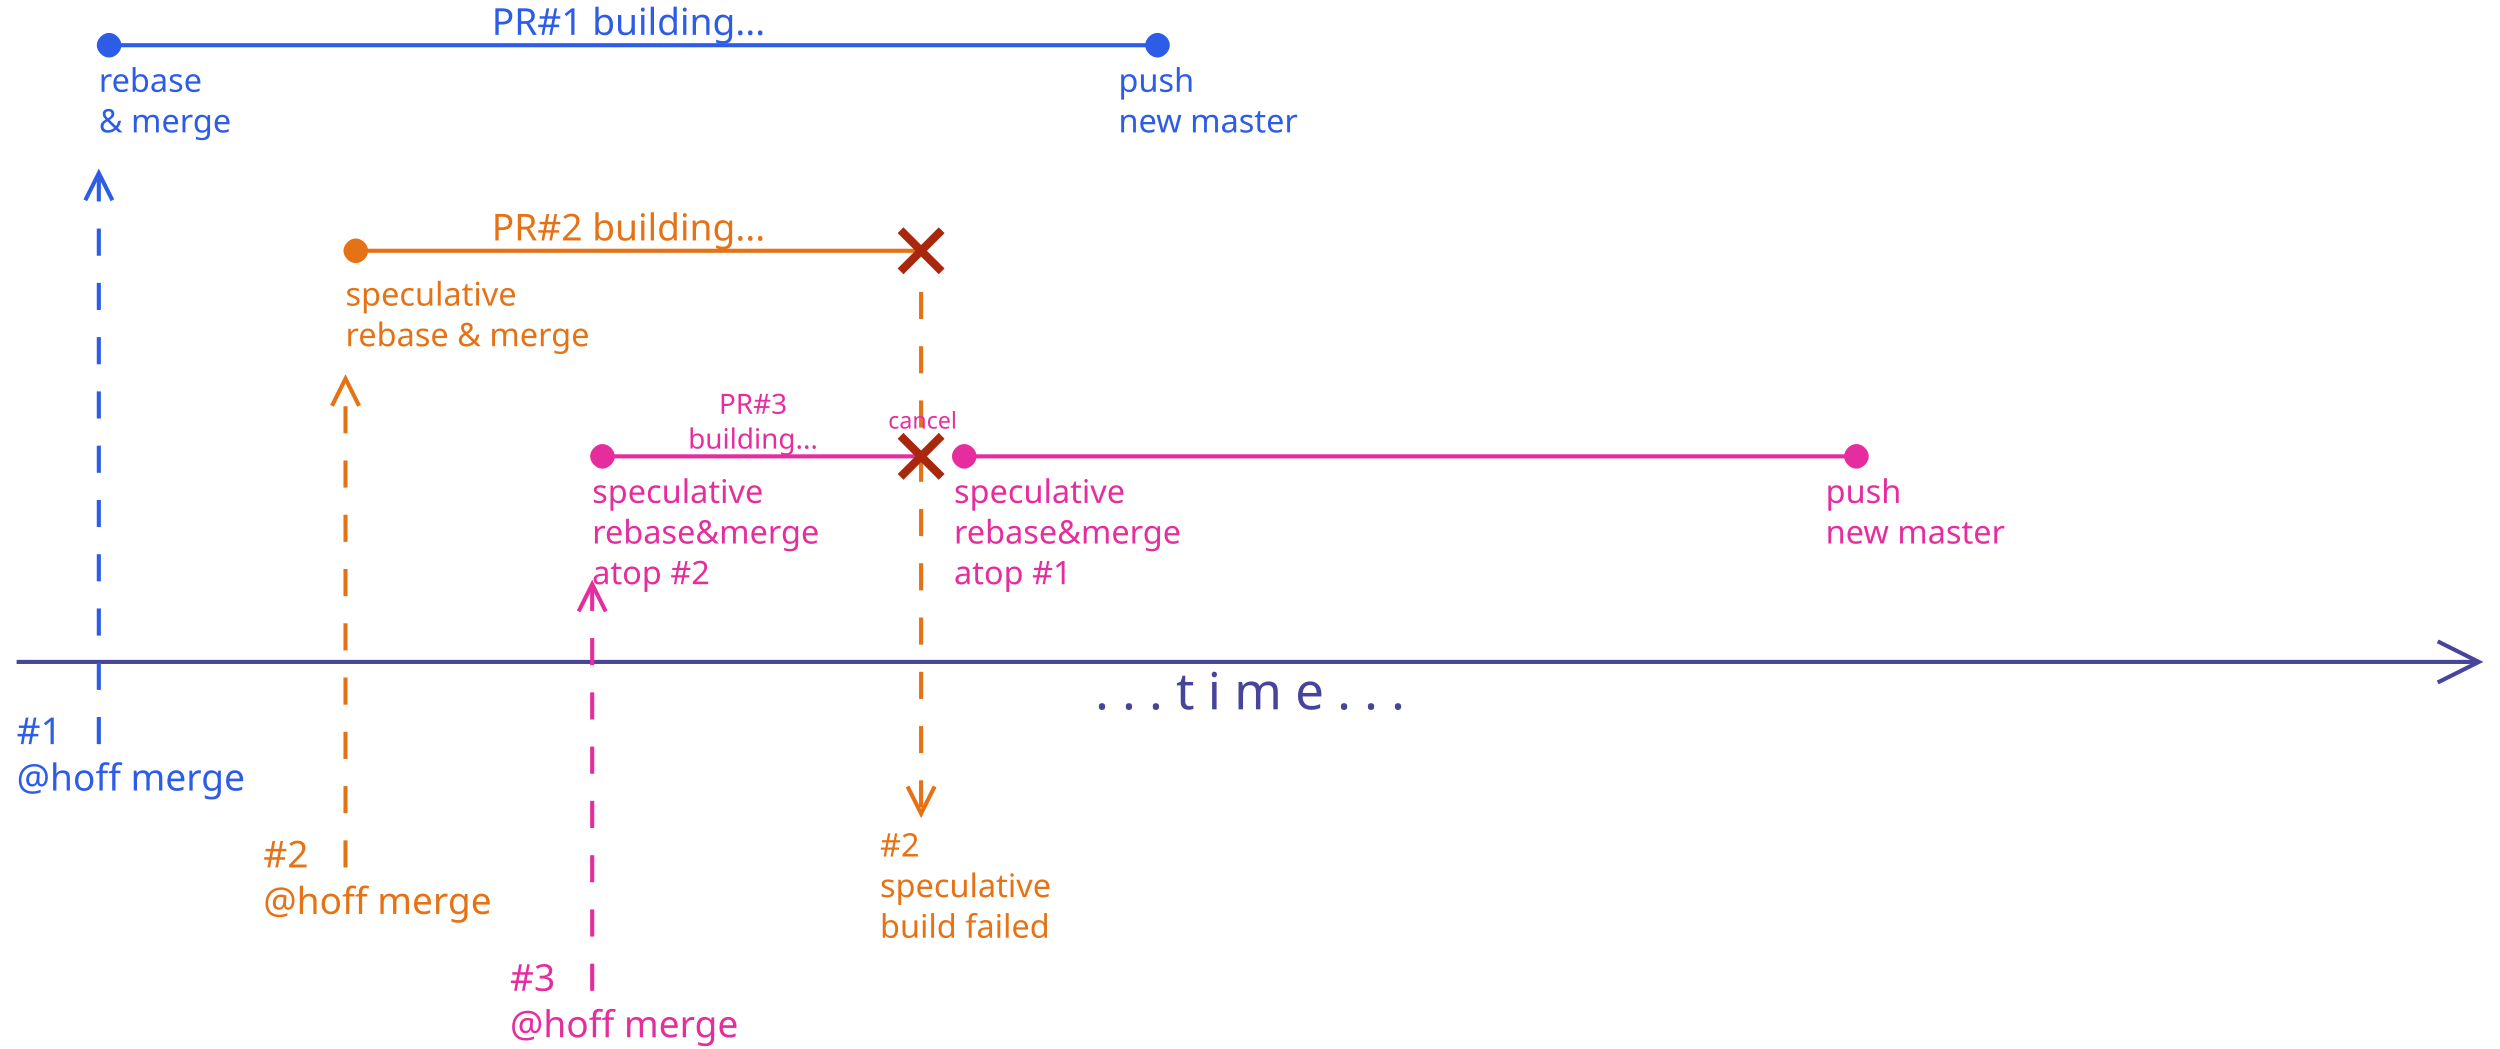
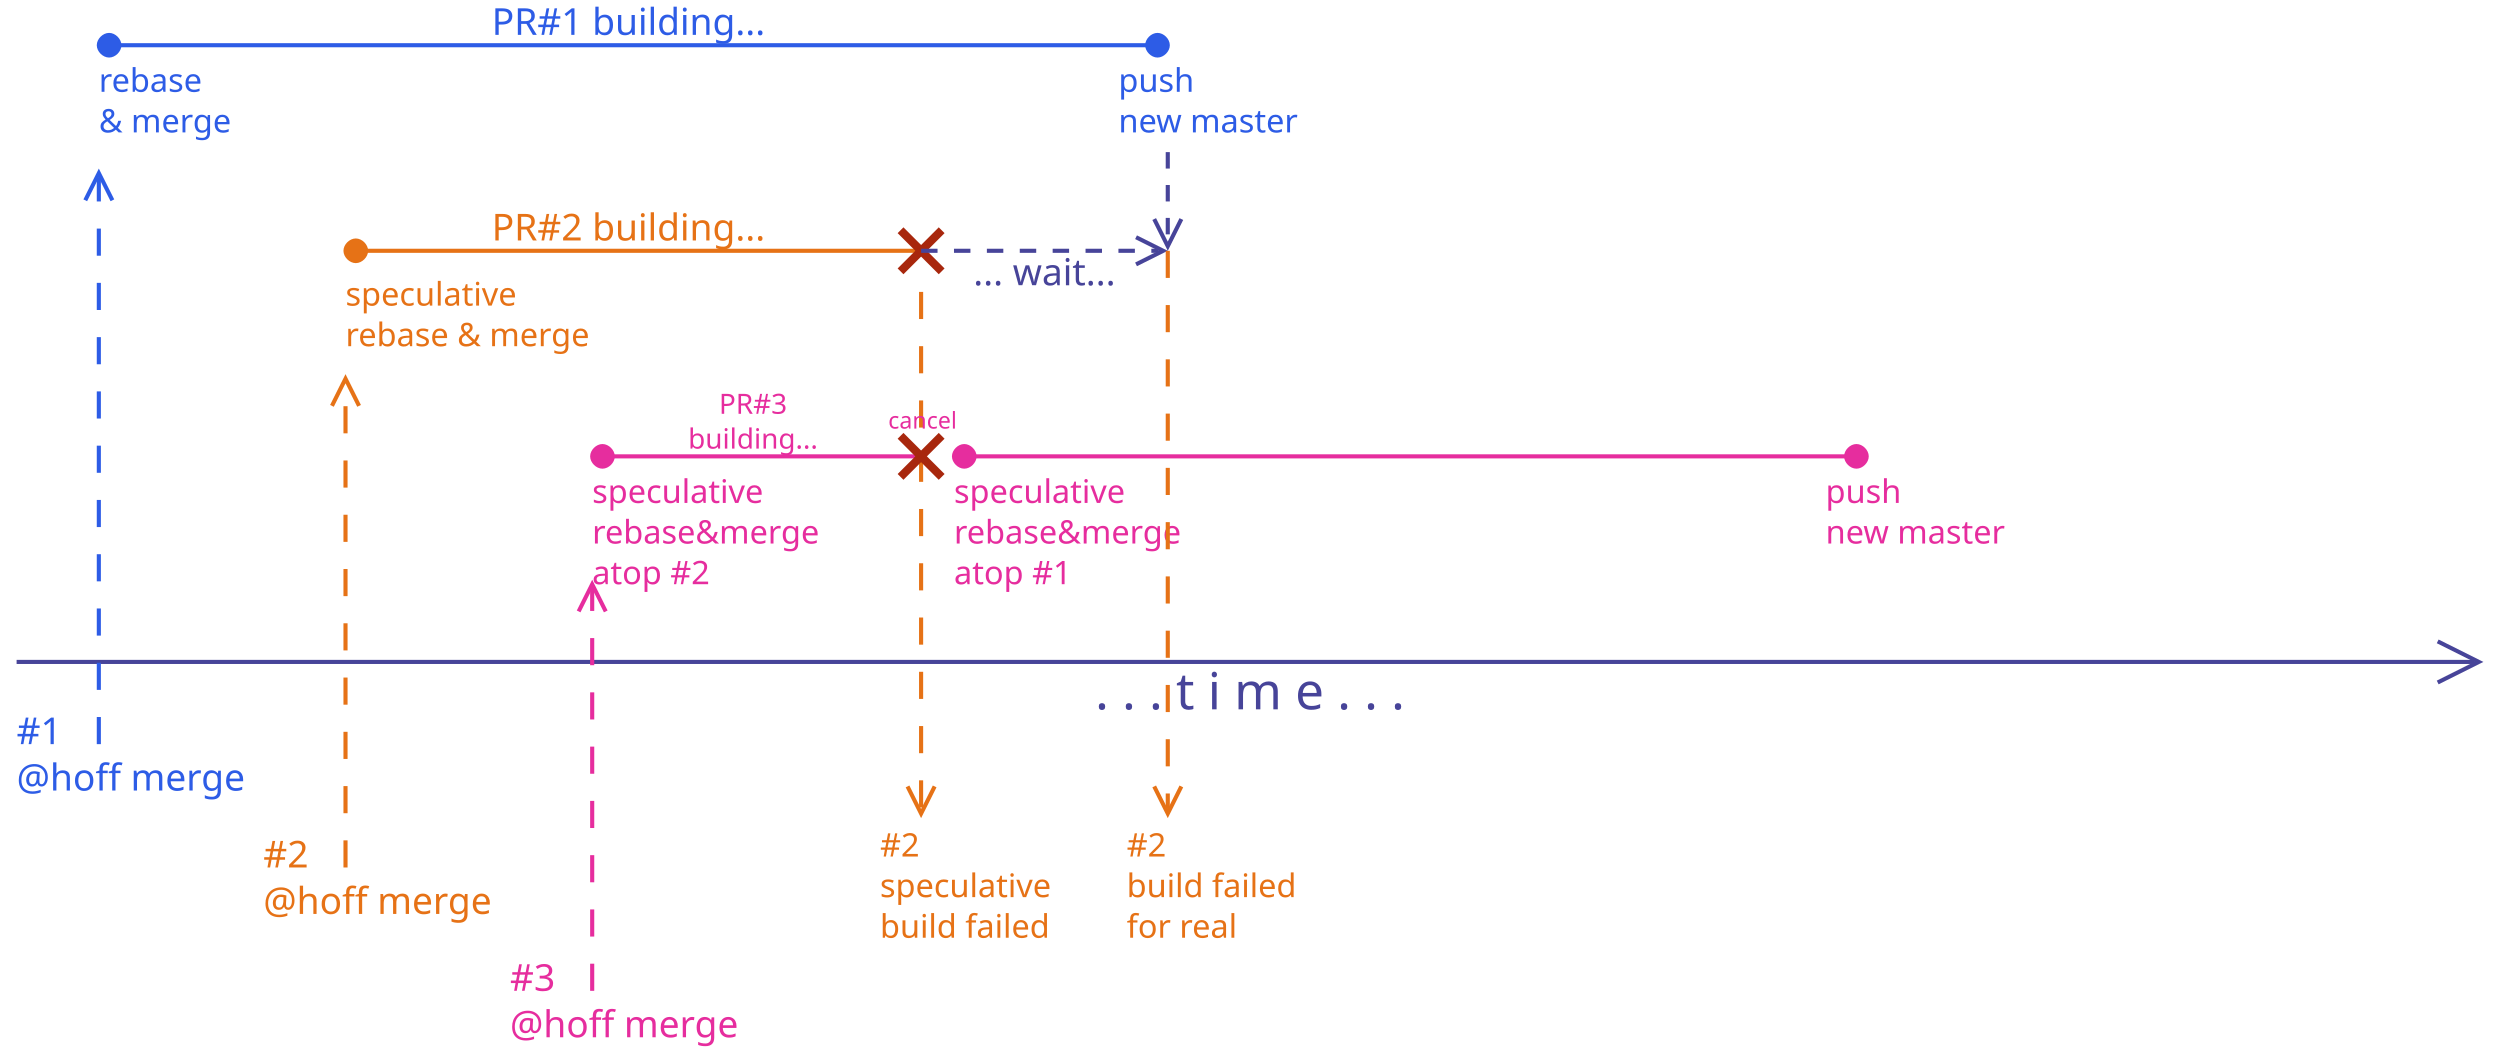
<svg xmlns="http://www.w3.org/2000/svg" width="31cm" height="13cm" viewBox="-1 9 602 255">
  <g id="Background">
    <text font-size="9.031" style="fill: #2d5ce6; fill-opacity: 1; stroke: none;text-anchor:middle;font-family:sans-serif;font-style:normal;font-weight:normal" x="150" y="17.482">
      <tspan x="150" y="17.482">PR#1 building...</tspan>
      <tspan x="150" y="28.771" />
    </text>
    <g>
      <line style="fill: none; stroke-opacity: 1; stroke-width: 1; stroke: #474499" x1="0" y1="170" x2="597.764" y2="170" />
      <polyline style="fill: none; stroke-opacity: 1; stroke-width: 1; stroke: #474499" points="588.882,175 598.882,170 588.882,165 " />
    </g>
    <text font-size="12.418" style="fill: #474499; fill-opacity: 1; stroke: none;text-anchor:middle;font-family:sans-serif;font-style:normal;font-weight:normal" x="300" y="181.526">
      <tspan x="300" y="181.526">. . . t i m e . . .</tspan>
    </text>
    <text font-size="7.902" style="fill: #2d5ce6; fill-opacity: 1; stroke: none;text-anchor:start;font-family:sans-serif;font-style:normal;font-weight:normal" x="268" y="31.335">
      <tspan x="268" y="31.335">push</tspan>
      <tspan x="268" y="41.213">new master</tspan>
    </text>
    <text font-size="7.902" style="fill: #2d5ce6; fill-opacity: 1; stroke: none;text-anchor:start;font-family:sans-serif;font-style:normal;font-weight:normal" x="20" y="31.335">
      <tspan x="20" y="31.335">rebase</tspan>
      <tspan x="20" y="41.213">&amp; merge</tspan>
    </text>
    <g>
      <line style="fill: none; stroke-opacity: 1; stroke-width: 1; stroke-dasharray: 6.6; stroke: #2d5ce6" x1="20" y1="190" x2="20" y2="52.236" />
      <polyline style="fill: none; stroke-opacity: 1; stroke-width: 1; stroke: #2d5ce6" points="23.3,57.718 20,51.118 16.7,57.718 " />
    </g>
    <text font-size="9.031" style="fill: #2d5ce6; fill-opacity: 1; stroke: none;text-anchor:start;font-family:sans-serif;font-style:normal;font-weight:normal" x="0" y="190">
      <tspan x="0" y="190">#1</tspan>
      <tspan x="0" y="201.289">@hoff merge</tspan>
    </text>
    <g>
      <line style="fill: none; stroke-opacity: 1; stroke-width: 1; stroke-dasharray: 6.6; stroke: #e67216" x1="80" y1="220" x2="80" y2="102.236" />
      <polyline style="fill: none; stroke-opacity: 1; stroke-width: 1; stroke: #e67216" points="83.3,107.718 80,101.118 76.7,107.718 " />
    </g>
    <text font-size="9.031" style="fill: #e67216; fill-opacity: 1; stroke: none;text-anchor:start;font-family:sans-serif;font-style:normal;font-weight:normal" x="60" y="220">
      <tspan x="60" y="220">#2</tspan>
      <tspan x="60" y="231.289">@hoff merge</tspan>
    </text>
    <g>
      <line style="fill: none; stroke-opacity: 1; stroke-width: 1; stroke-dasharray: 6.6; stroke: #e62d9e" x1="140" y1="250" x2="140" y2="152.236" />
      <polyline style="fill: none; stroke-opacity: 1; stroke-width: 1; stroke: #e62d9e" points="143.3,157.718 140,151.118 136.7,157.718 " />
    </g>
    <text font-size="9.031" style="fill: #e62d9e; fill-opacity: 1; stroke: none;text-anchor:start;font-family:sans-serif;font-style:normal;font-weight:normal" x="120" y="250">
      <tspan x="120" y="250">#3</tspan>
      <tspan x="120" y="261.289">@hoff merge</tspan>
    </text>
    <g>
      <line style="fill: none; stroke-opacity: 1; stroke-width: 1; stroke: #2d5ce6" x1="20" y1="20" x2="280" y2="20" />
      <path style="fill: #2d5ce6; fill-opacity: 1; stroke-opacity: 1; stroke-width: 1; stroke: #2d5ce6" fill-rule="evenodd" d="M 20 20 C 20,18.75 21.25,17.5 22.5,17.5 C 23.75,17.5 25,18.75 25,20 C 25,21.25 23.75,22.5 22.5,22.5 C 21.25,22.5 20,21.25 20,20z" />
      <path style="fill: #2d5ce6; fill-opacity: 1; stroke-opacity: 1; stroke-width: 1; stroke: #2d5ce6" fill-rule="evenodd" d="M 280 20 C 280,21.25 278.75,22.5 277.5,22.5 C 276.25,22.5 275,21.25 275,20 C 275,18.75 276.25,17.5 277.5,17.5 C 278.75,17.5 280,18.75 280,20z" />
    </g>
    <text font-size="9.031" style="fill: #e67216; fill-opacity: 1; stroke: none;text-anchor:middle;font-family:sans-serif;font-style:normal;font-weight:normal" x="150" y="67.482">
      <tspan x="150" y="67.482">PR#2 building...</tspan>
      <tspan x="150" y="78.771" />
    </text>
    <text font-size="7.902" style="fill: #e67216; fill-opacity: 1; stroke: none;text-anchor:start;font-family:sans-serif;font-style:normal;font-weight:normal" x="80" y="83.335">
      <tspan x="80" y="83.335">speculative</tspan>
      <tspan x="80" y="93.213">rebase &amp; merge</tspan>
    </text>
    <g>
      <line style="fill: none; stroke-opacity: 1; stroke-width: 1; stroke: #e67216" x1="80" y1="70" x2="220" y2="70" />
      <path style="fill: #e67216; fill-opacity: 1; stroke-opacity: 1; stroke-width: 1; stroke: #e67216" fill-rule="evenodd" d="M 80 70 C 80,68.75 81.25,67.5 82.5,67.5 C 83.75,67.5 85,68.75 85,70 C 85,71.25 83.75,72.5 82.5,72.5 C 81.25,72.5 80,71.25 80,70z" />
    </g>
    <text font-size="6.773" style="fill: #e62d9e; fill-opacity: 1; stroke: none;text-anchor:middle;font-family:sans-serif;font-style:normal;font-weight:normal" x="180" y="109.645">
      <tspan x="180" y="109.645">PR#3</tspan>
      <tspan x="180" y="118.112">building...</tspan>
      <tspan x="180" y="126.578" />
      <tspan x="180" y="135.045" />
    </text>
    <text font-size="7.902" style="fill: #e62d9e; fill-opacity: 1; stroke: none;text-anchor:start;font-family:sans-serif;font-style:normal;font-weight:normal" x="440" y="131.335">
      <tspan x="440" y="131.335">push</tspan>
      <tspan x="440" y="141.213">new master</tspan>
    </text>
    <text font-size="7.902" style="fill: #e62d9e; fill-opacity: 1; stroke: none;text-anchor:start;font-family:sans-serif;font-style:normal;font-weight:normal" x="140" y="131.335">
      <tspan x="140" y="131.335">speculative</tspan>
      <tspan x="140" y="141.213">rebase&amp;merge</tspan>
      <tspan x="140" y="151.091">atop #2</tspan>
    </text>
    <g>
      <line style="fill: none; stroke-opacity: 1; stroke-width: 1; stroke: #e62d9e" x1="140" y1="120" x2="220" y2="120" />
      <path style="fill: #e62d9e; fill-opacity: 1; stroke-opacity: 1; stroke-width: 1; stroke: #e62d9e" fill-rule="evenodd" d="M 140 120 C 140,118.75 141.25,117.5 142.5,117.5 C 143.75,117.5 145,118.75 145,120 C 145,121.25 143.75,122.5 142.5,122.5 C 141.25,122.5 140,121.25 140,120z" />
    </g>
    <text font-size="7.902" style="fill: #e67216; fill-opacity: 1; stroke: none;text-anchor:start;font-family:sans-serif;font-style:normal;font-weight:normal" x="210" y="217.335">
      <tspan x="210" y="217.335">#2</tspan>
      <tspan x="210" y="227.213">speculative</tspan>
      <tspan x="210" y="237.091">build failed</tspan>
    </text>
    <g>
      <line style="fill: none; stroke-opacity: 1; stroke-width: 1; stroke-dasharray: 6.6; stroke: #e67216" x1="220" y1="80" x2="220" y2="205.764" />
      <polyline style="fill: none; stroke-opacity: 1; stroke-width: 1; stroke: #e67216" points="216.7,200.282 220,206.882 223.3,200.282 " />
    </g>
    <g>
      <line style="fill: none; stroke-opacity: 1; stroke-width: 2; stroke: #a8270d" x1="215" y1="75" x2="225" y2="65" />
      <line style="fill: none; stroke-opacity: 1; stroke-width: 2; stroke: #a8270d" x1="215" y1="65" x2="225" y2="75" />
    </g>
    <g>
      <line style="fill: none; stroke-opacity: 1; stroke-width: 1; stroke: #e62d9e" x1="228" y1="120" x2="450" y2="120" />
      <path style="fill: #e62d9e; fill-opacity: 1; stroke-opacity: 1; stroke-width: 1; stroke: #e62d9e" fill-rule="evenodd" d="M 228 120 C 228,118.75 229.25,117.5 230.5,117.5 C 231.75,117.5 233,118.75 233,120 C 233,121.25 231.75,122.5 230.5,122.5 C 229.25,122.5 228,121.25 228,120z" />
      <path style="fill: #e62d9e; fill-opacity: 1; stroke-opacity: 1; stroke-width: 1; stroke: #e62d9e" fill-rule="evenodd" d="M 450 120 C 450,121.25 448.75,122.5 447.5,122.5 C 446.25,122.5 445,121.25 445,120 C 445,118.75 446.25,117.5 447.5,117.5 C 448.75,117.5 450,118.75 450,120z" />
    </g>
    <text font-size="7.902" style="fill: #e62d9e; fill-opacity: 1; stroke: none;text-anchor:start;font-family:sans-serif;font-style:normal;font-weight:normal" x="228" y="131.335">
      <tspan x="228" y="131.335">speculative</tspan>
      <tspan x="228" y="141.213">rebase&amp;merge</tspan>
      <tspan x="228" y="151.091">atop #1</tspan>
    </text>
    <g>
      <line style="fill: none; stroke-opacity: 1; stroke-width: 2; stroke: #a8270d" x1="215" y1="125" x2="225" y2="115" />
      <line style="fill: none; stroke-opacity: 1; stroke-width: 2; stroke: #a8270d" x1="215" y1="115" x2="225" y2="125" />
    </g>
    <text font-size="5.644" style="fill: #e62d9e; fill-opacity: 1; stroke: none;text-anchor:start;font-family:sans-serif;font-style:normal;font-weight:normal" x="212" y="113.239">
      <tspan x="212" y="113.239">cancel</tspan>
    </text>
+     <g>
+       <line style="fill: none; stroke-opacity: 1; stroke-width: 1; stroke-dasharray: 4; stroke: #474499" x1="220" y1="70" x2="277.764" y2="70" />
+       <polyline style="fill: none; stroke-opacity: 1; stroke-width: 1; stroke: #474499" points="272.282,73.3 278.882,70 272.282,66.7 " />
+     </g>
+     <text font-size="9.031" style="fill: #474499; fill-opacity: 1; stroke: none;text-anchor:middle;font-family:sans-serif;font-style:normal;font-weight:normal" x="250" y="78.383">
+       <tspan x="250" y="78.383">... wait...</tspan>
+     </text>
+     <g>
+       <line style="fill: none; stroke-opacity: 1; stroke-width: 1; stroke-dasharray: 6.6; stroke: #e67216" x1="280" y1="70" x2="280" y2="205.764" />
+       <polyline style="fill: none; stroke-opacity: 1; stroke-width: 1; stroke: #e67216" points="276.7,200.282 280,206.882 283.3,200.282 " />
+     </g>
+     <text font-size="7.902" style="fill: #e67216; fill-opacity: 1; stroke: none;text-anchor:start;font-family:sans-serif;font-style:normal;font-weight:normal" x="270" y="217.335">
+       <tspan x="270" y="217.335">#2</tspan>
+       <tspan x="270" y="227.213">build failed</tspan>
+       <tspan x="270" y="237.091">for real</tspan>
+     </text>
+     <g>
+       <line style="fill: none; stroke-opacity: 1; stroke-width: 1; stroke-dasharray: 4; stroke: #474499" x1="280" y1="46" x2="280" y2="67.764" />
+       <polyline style="fill: none; stroke-opacity: 1; stroke-width: 1; stroke: #474499" points="276.7,62.282 280,68.882 283.3,62.282 " />
+     </g>
  </g>
</svg>
